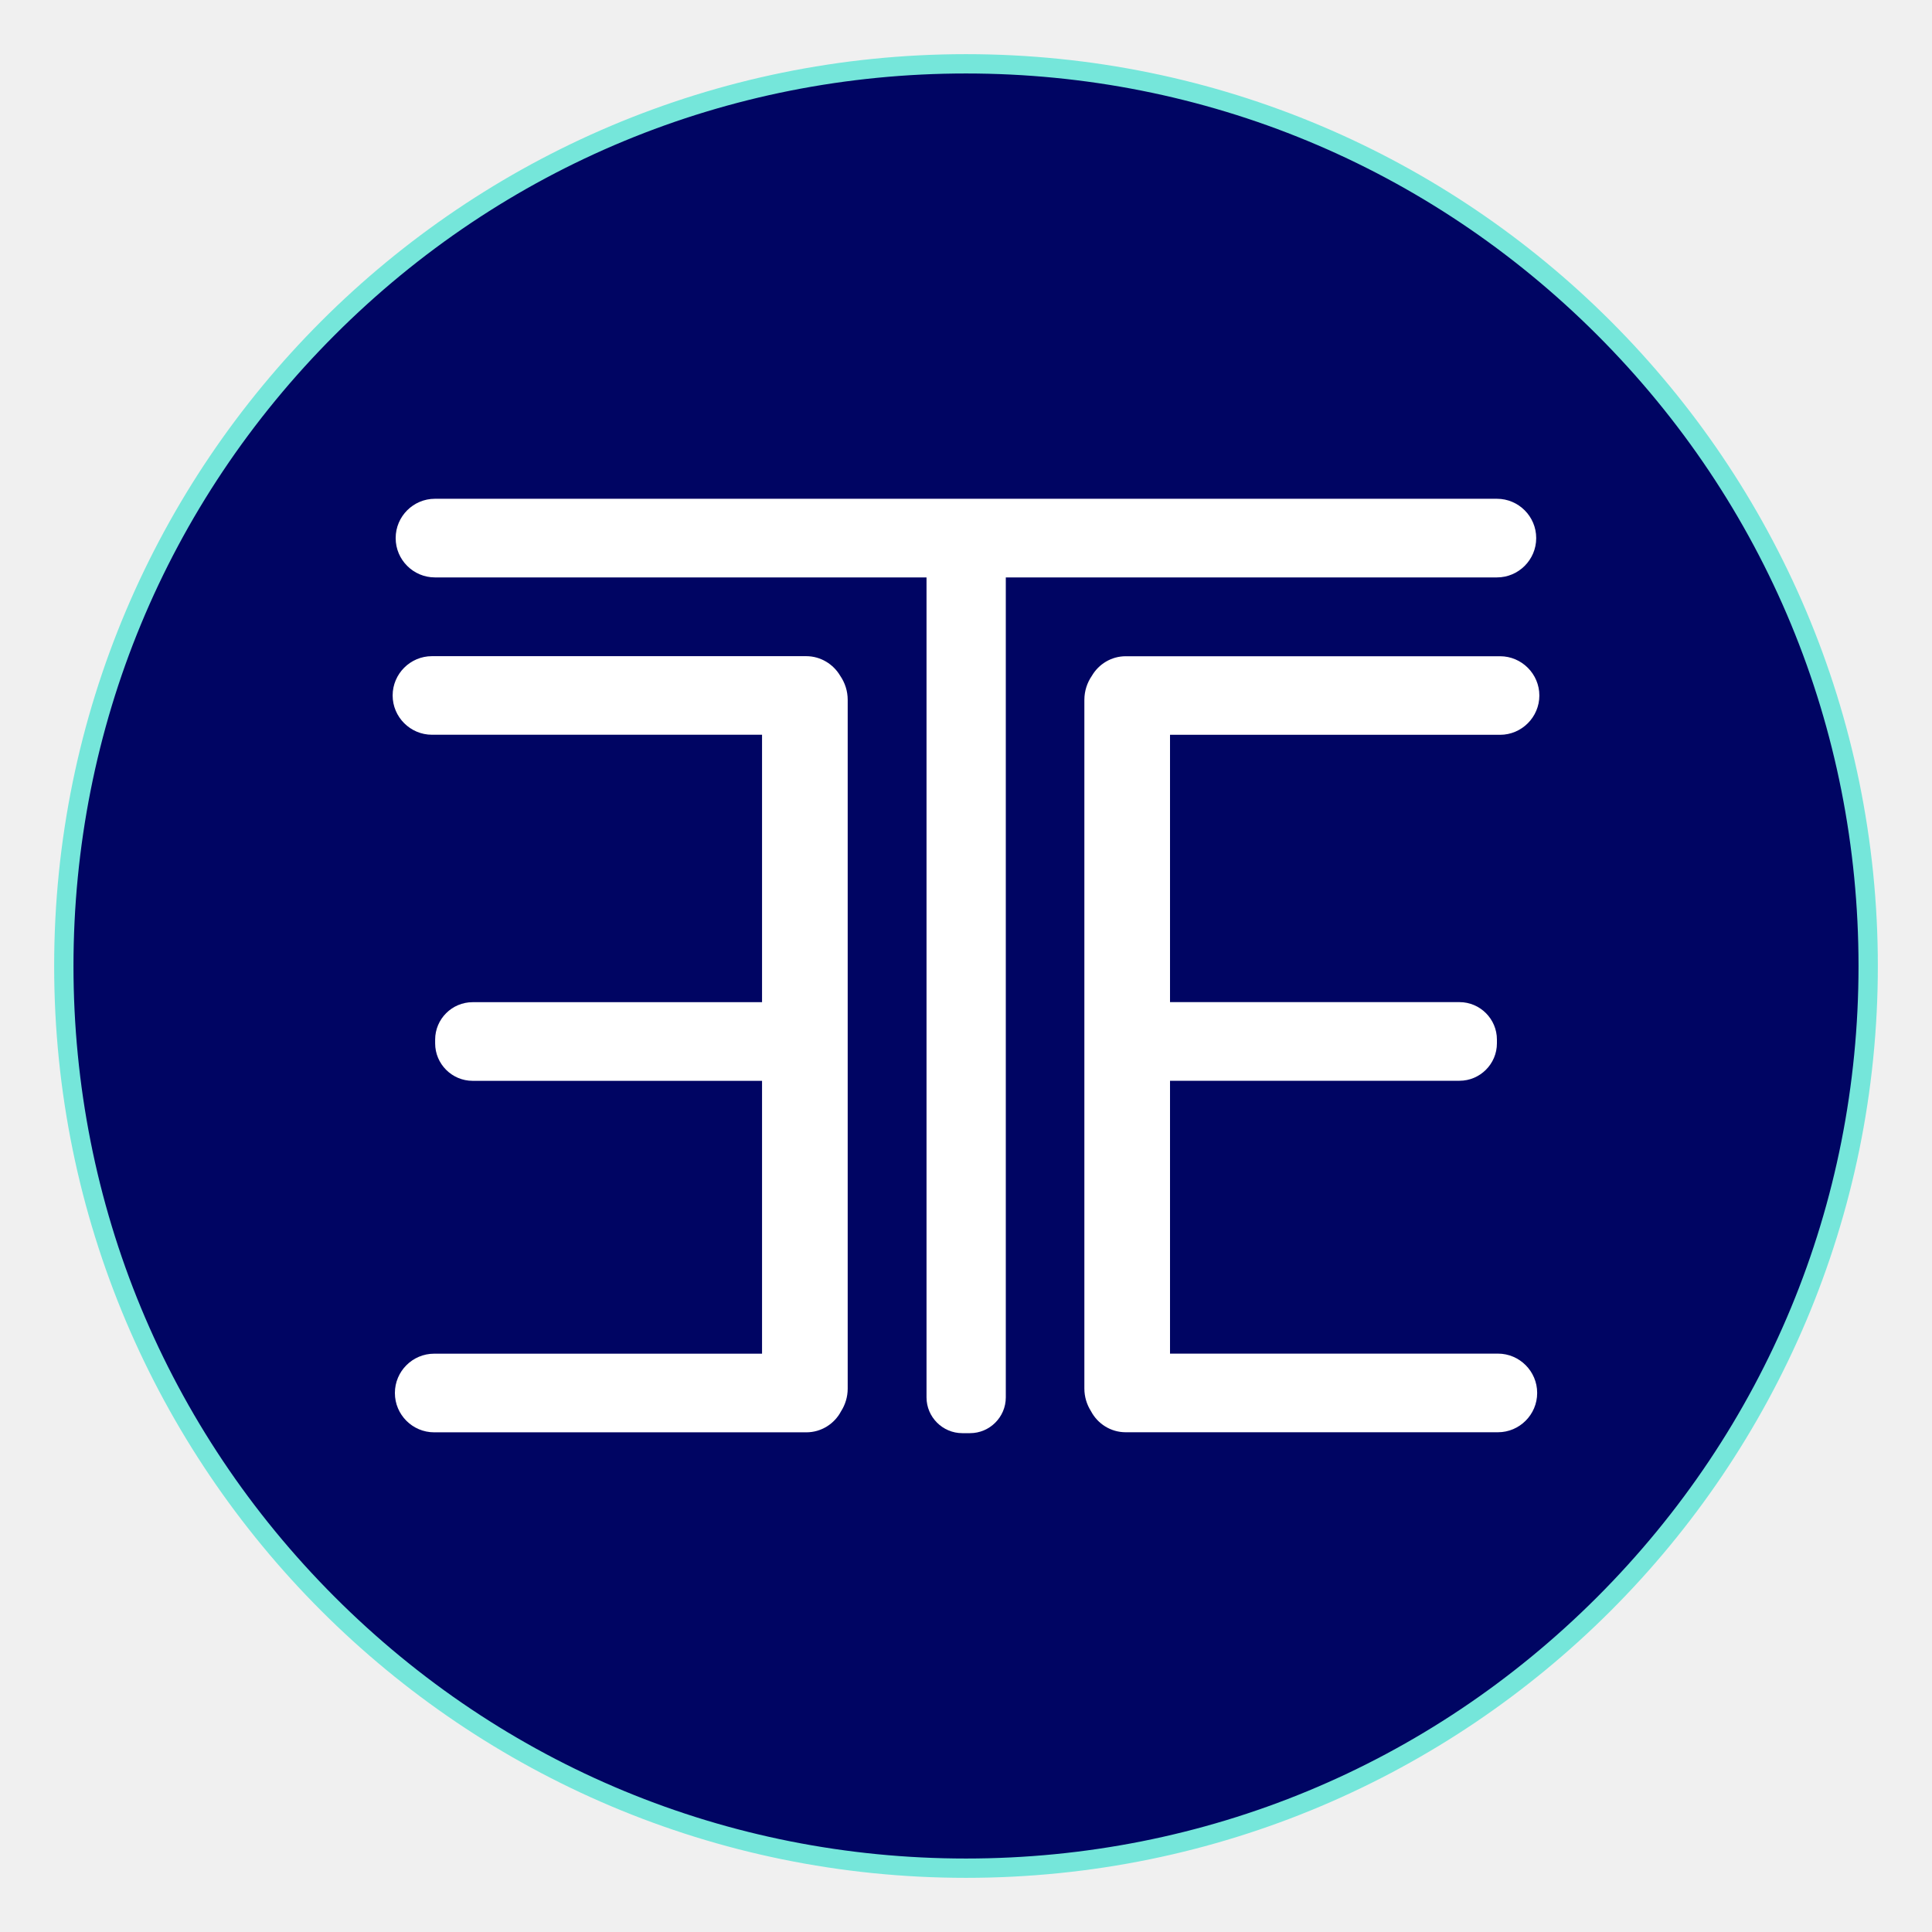
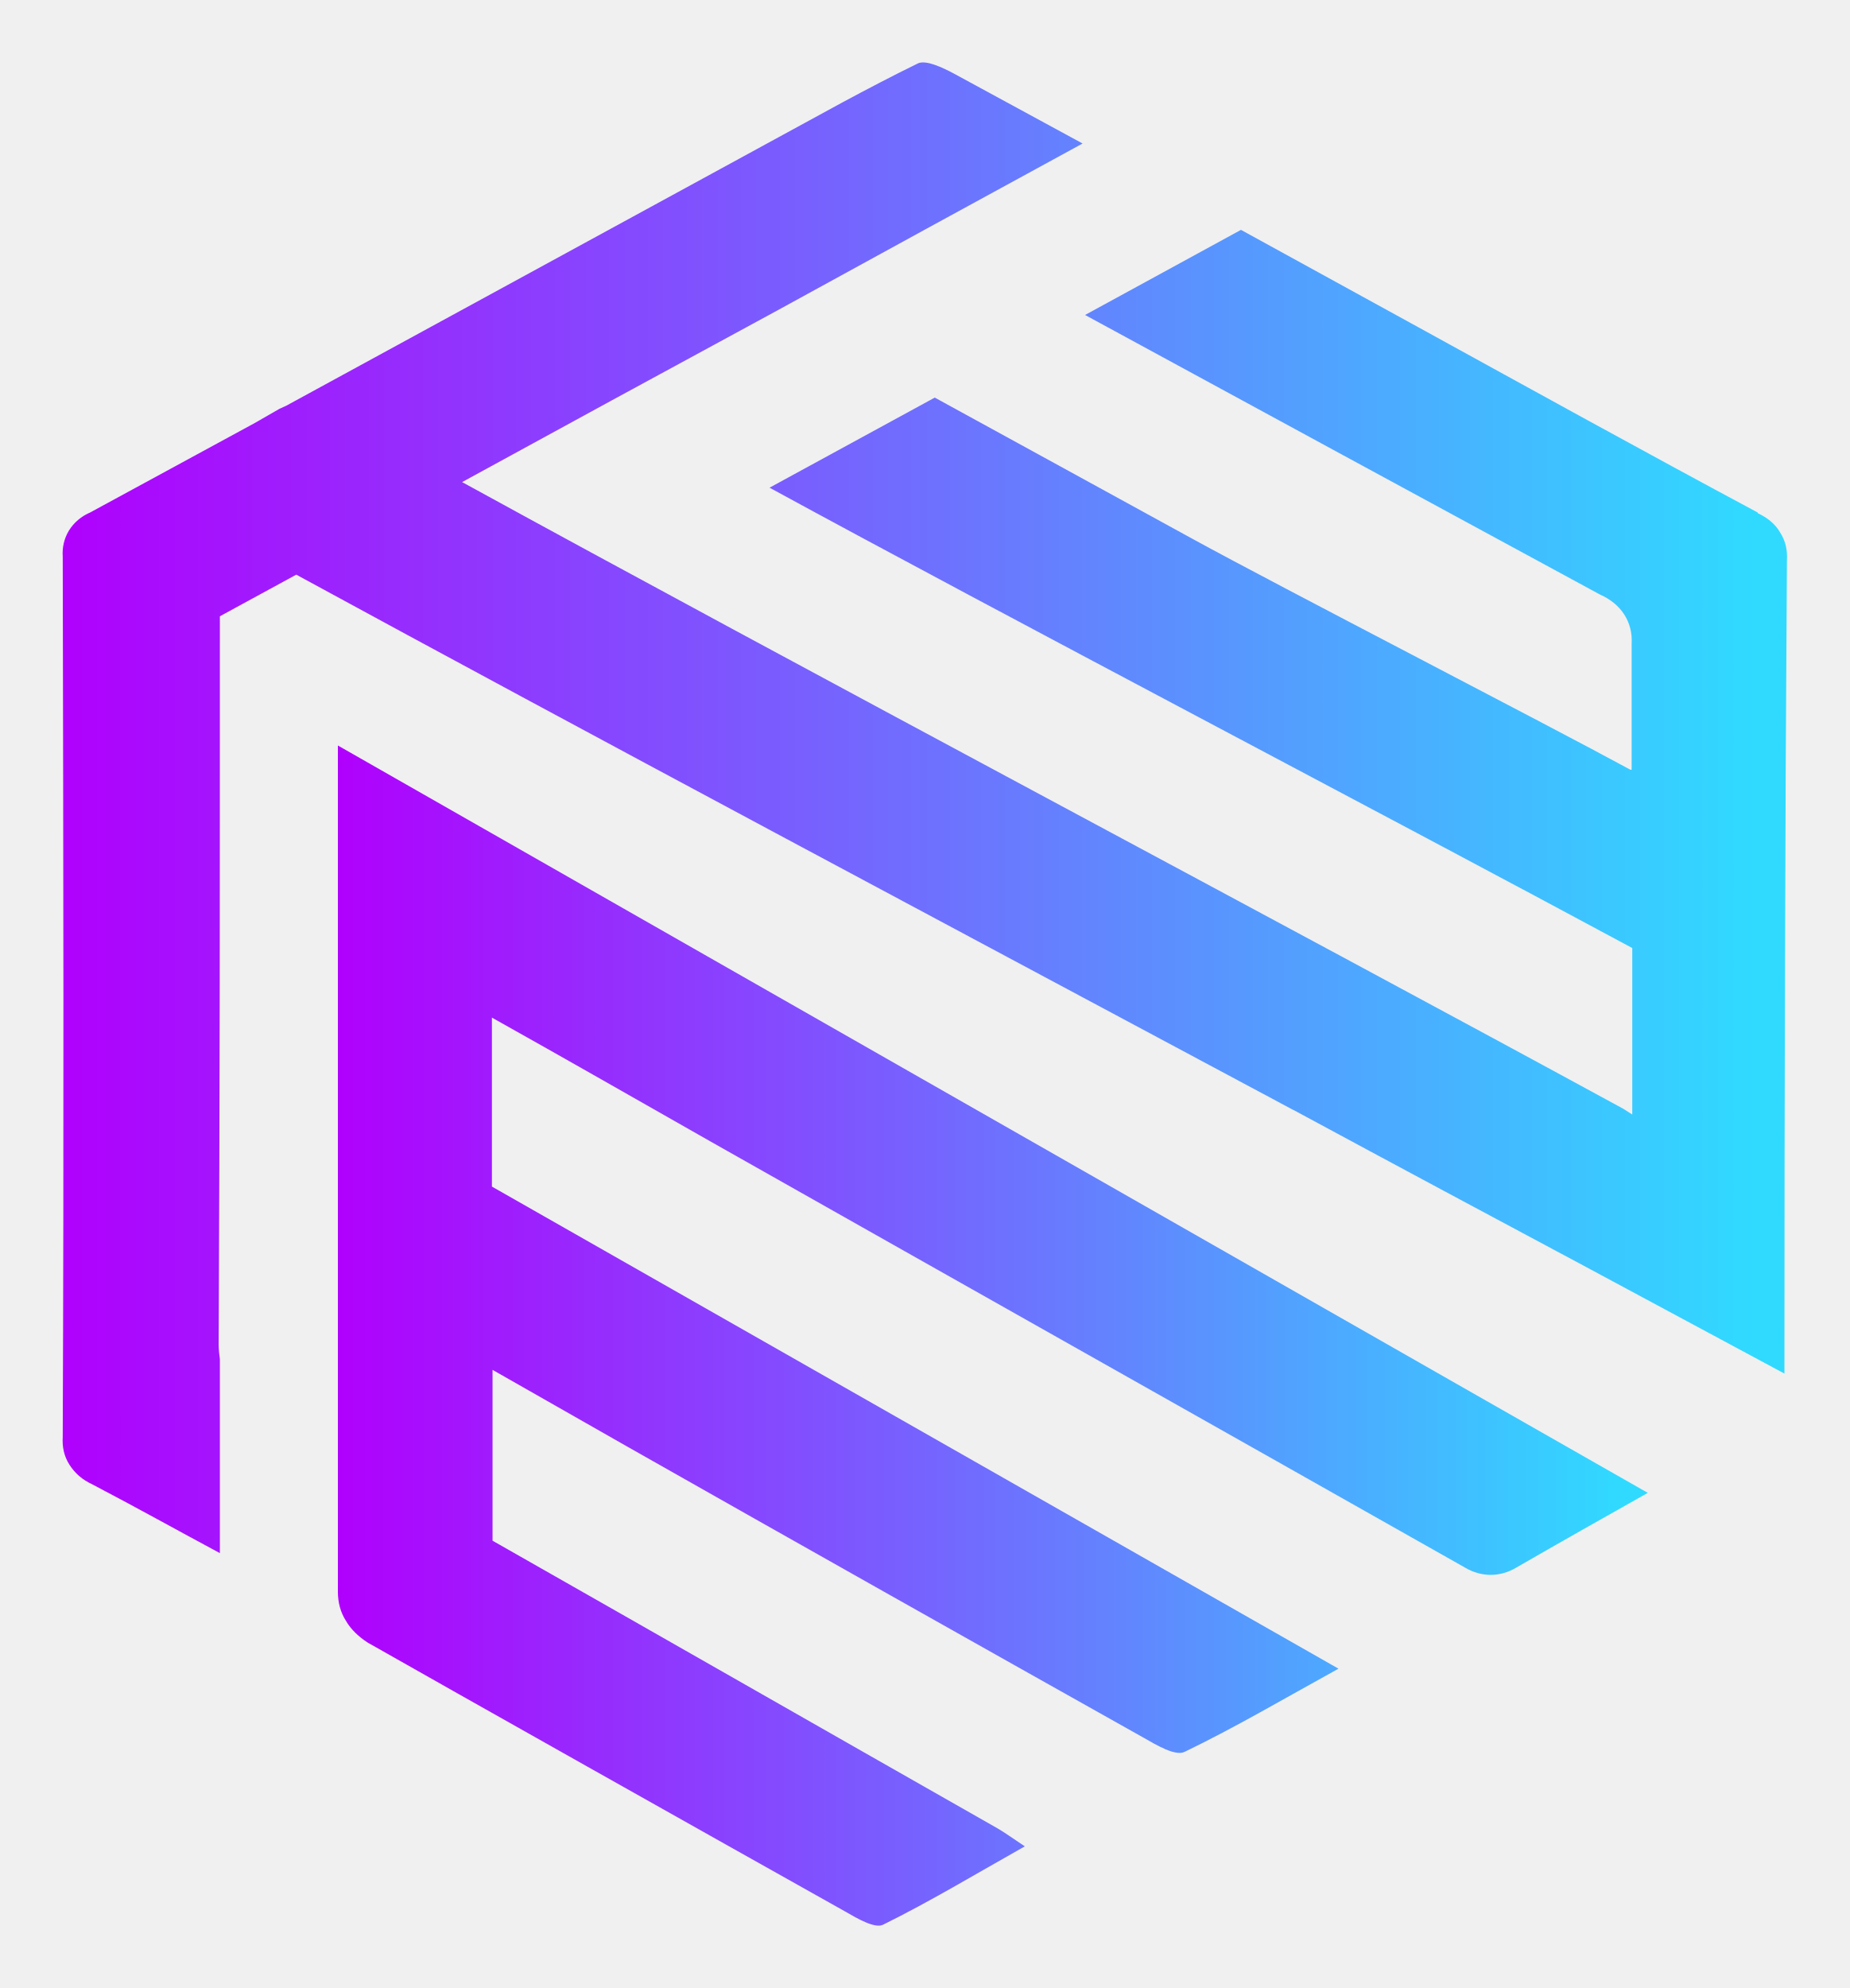
- <svg xmlns="http://www.w3.org/2000/svg" version="1.1" id="Layer_1" x="0px" y="0px" viewBox="0 0 300 300" style="enable-background:new 0 0 300 300;" xml:space="preserve">
-   <style type="text/css">
- 	.st0{fill:#000563;}
- 	.st1{fill:#75E6DA;}
- 	.st2{fill:#FFFFFF;}
- </style>
-   <g>
-     <ellipse transform="matrix(0.7071 -0.7071 0.7071 0.7071 -62.132 150)" class="st0" cx="150" cy="150" rx="140.09" ry="140.09" />
-     <path class="st1" d="M150,11.41c37.02,0,71.82,14.42,98,40.59c26.18,26.18,40.59,60.98,40.59,98s-14.42,71.82-40.59,98   c-26.18,26.18-60.98,40.59-98,40.59S78.18,274.18,52,248s-40.59-60.98-40.59-98S25.82,78.18,52,52   C78.18,25.82,112.98,11.41,150,11.41 M150,8.41C71.8,8.41,8.41,71.8,8.41,150S71.8,291.59,150,291.59S291.59,228.2,291.59,150   S228.2,8.41,150,8.41L150,8.41z" />
-   </g>
-   <g>
-     <path class="st2" d="M232.45,89.66c3.35,0,6.09-2.74,6.09-6.09v-0.03c0-3.35-2.74-6.09-6.09-6.09H67.53   c-3.35,0-6.09,2.74-6.09,6.09v0.03c0,3.35,2.74,6.09,6.09,6.09h76.34v127.33c0,3.05,2.5,5.55,5.55,5.55h1.21   c3.05,0,5.55-2.5,5.55-5.55V89.66H232.45z" />
-     <path class="st2" d="M125.19,101.89H67.07c-3.36,0-6.1,2.75-6.1,6.1v0c0,3.36,2.75,6.1,6.1,6.1h51.26v41.53H73.38   c-3.19,0-5.81,2.61-5.81,5.81v0.59c0,3.19,2.61,5.81,5.81,5.81h44.95v42.37H67.41c-3.35,0-6.09,2.74-6.09,6.09v0.03   c0,3.35,2.74,6.09,6.09,6.09h57.8c2.33,0,4.37-1.33,5.39-3.27c0.65-1.02,1.03-2.23,1.03-3.52V108.67c0-1.38-0.43-2.66-1.16-3.73   C129.4,103.13,127.43,101.89,125.19,101.89z" />
-     <path class="st2" d="M232.93,114.1c3.36,0,6.1-2.75,6.1-6.1v0c0-3.36-2.75-6.1-6.1-6.1h-58.12c-2.25,0-4.21,1.23-5.27,3.05   c-0.73,1.06-1.16,2.35-1.16,3.73v106.93c0,1.29,0.38,2.5,1.03,3.52c1.02,1.94,3.05,3.27,5.39,3.27h57.8c3.35,0,6.09-2.74,6.09-6.09   v-0.03c0-3.35-2.74-6.09-6.09-6.09h-50.92v-42.37h44.95c3.19,0,5.81-2.61,5.81-5.81v-0.59c0-3.19-2.61-5.81-5.81-5.81h-44.95V114.1   H232.93z" />
+ <svg xmlns="http://www.w3.org/2000/svg" xmlns:xlink="http://www.w3.org/1999/xlink" id="Ebene_2" viewBox="-1 -1 29.78 32" style="background-color:#2e154b">
+   <defs>
+     <style>
+             .cls-1{fill:url(#Unbenannter_Verlauf_12-2);}.cls-1,.cls-2{stroke-width:0px;}.cls-2{fill:url(#Unbenannter_Verlauf_12);}
+         </style>
+     <linearGradient id="Unbenannter_Verlauf_12" x1="12.81" y1="479.5" x2="33.92" y2="479.5" gradientTransform="translate(-8.36 500) scale(1 -1)" gradientUnits="userSpaceOnUse">
+       <stop offset="0" stop-color="#b000fd" />
+       <stop offset="0" stop-color="#b000fd" />
+       <stop offset=".98" stop-color="#30daff" />
+     </linearGradient>
+     <linearGradient id="Unbenannter_Verlauf_12-2" x1="8.36" y1="488" x2="36.14" y2="488" xlink:href="#Unbenannter_Verlauf_12" />
+   </defs>
+   <g id="Ebene_1-2">
+     <path class="cls-2" d="m4.44,11v13.62c0,.17.04.33.13.47.08.14.21.26.35.35,1.39.79,5.46,3.08,7.69,4.33.19.11.48.28.61.21.75-.37,1.48-.81,2.28-1.26-.21-.14-.32-.22-.44-.29-2.71-1.54-5.42-3.09-8.13-4.63v-2.75l2.16,1.23c2.77,1.57,5.54,3.13,8.32,4.69.21.12.51.3.66.23.81-.39,1.59-.85,2.48-1.34l-13.63-7.76v-2.72c1.18.66,2.35,1.33,3.53,2,4.05,2.29,8.1,4.57,12.15,6.86.12.07.26.11.4.11s.28-.04.4-.11c.71-.41,1.42-.81,2.13-1.21l-2.86-1.63L4.44,11Z" />
+     <path class="cls-1" d="m27.3,7.25c-1.83-.98-3.64-1.98-5.46-2.98l-2.86-1.57-2.51,1.37c2.76,1.5,5.52,3,8.29,4.5.16.07.3.18.39.32.09.14.13.3.12.47v2.03h-.02c-1.38-.75-5.65-2.95-7.02-3.7-1.37-.75-2.79-1.53-4.18-2.29l-2.66,1.45c3.67,2,10.01,5.32,13.89,7.41,0,.9,0,1.79,0,2.68-.05-.03-.09-.06-.14-.09-5.27-2.87-13.43-7.2-18.7-10.09l2.4-1.31,2.67-1.45,2.41-1.32,2.51-1.37L14.35.18c-.17-.09-.44-.22-.57-.16-.41.2-.81.41-1.22.63L3.61,5.53l-.11.05-.4.23L.45,7.25c-.14.06-.26.16-.34.29-.08.13-.11.28-.1.42.01,4.72.02,9.45,0,14.17-.01.16.02.31.11.45s.21.24.36.31c.69.36,1.37.74,2.06,1.11v-3.12c-.01-.08-.02-.16-.02-.24.02-3.91.02-7.81.02-11.72l1.23-.67c4.59,2.5,10.64,5.72,16.04,8.61l.04.02c1.63.88,3.2,1.72,4.66,2.5l3.22,1.73c0-4.36.01-8.73.04-13.09.01-.16-.02-.31-.11-.45-.08-.14-.21-.24-.36-.31Z" />
  </g>
</svg>
